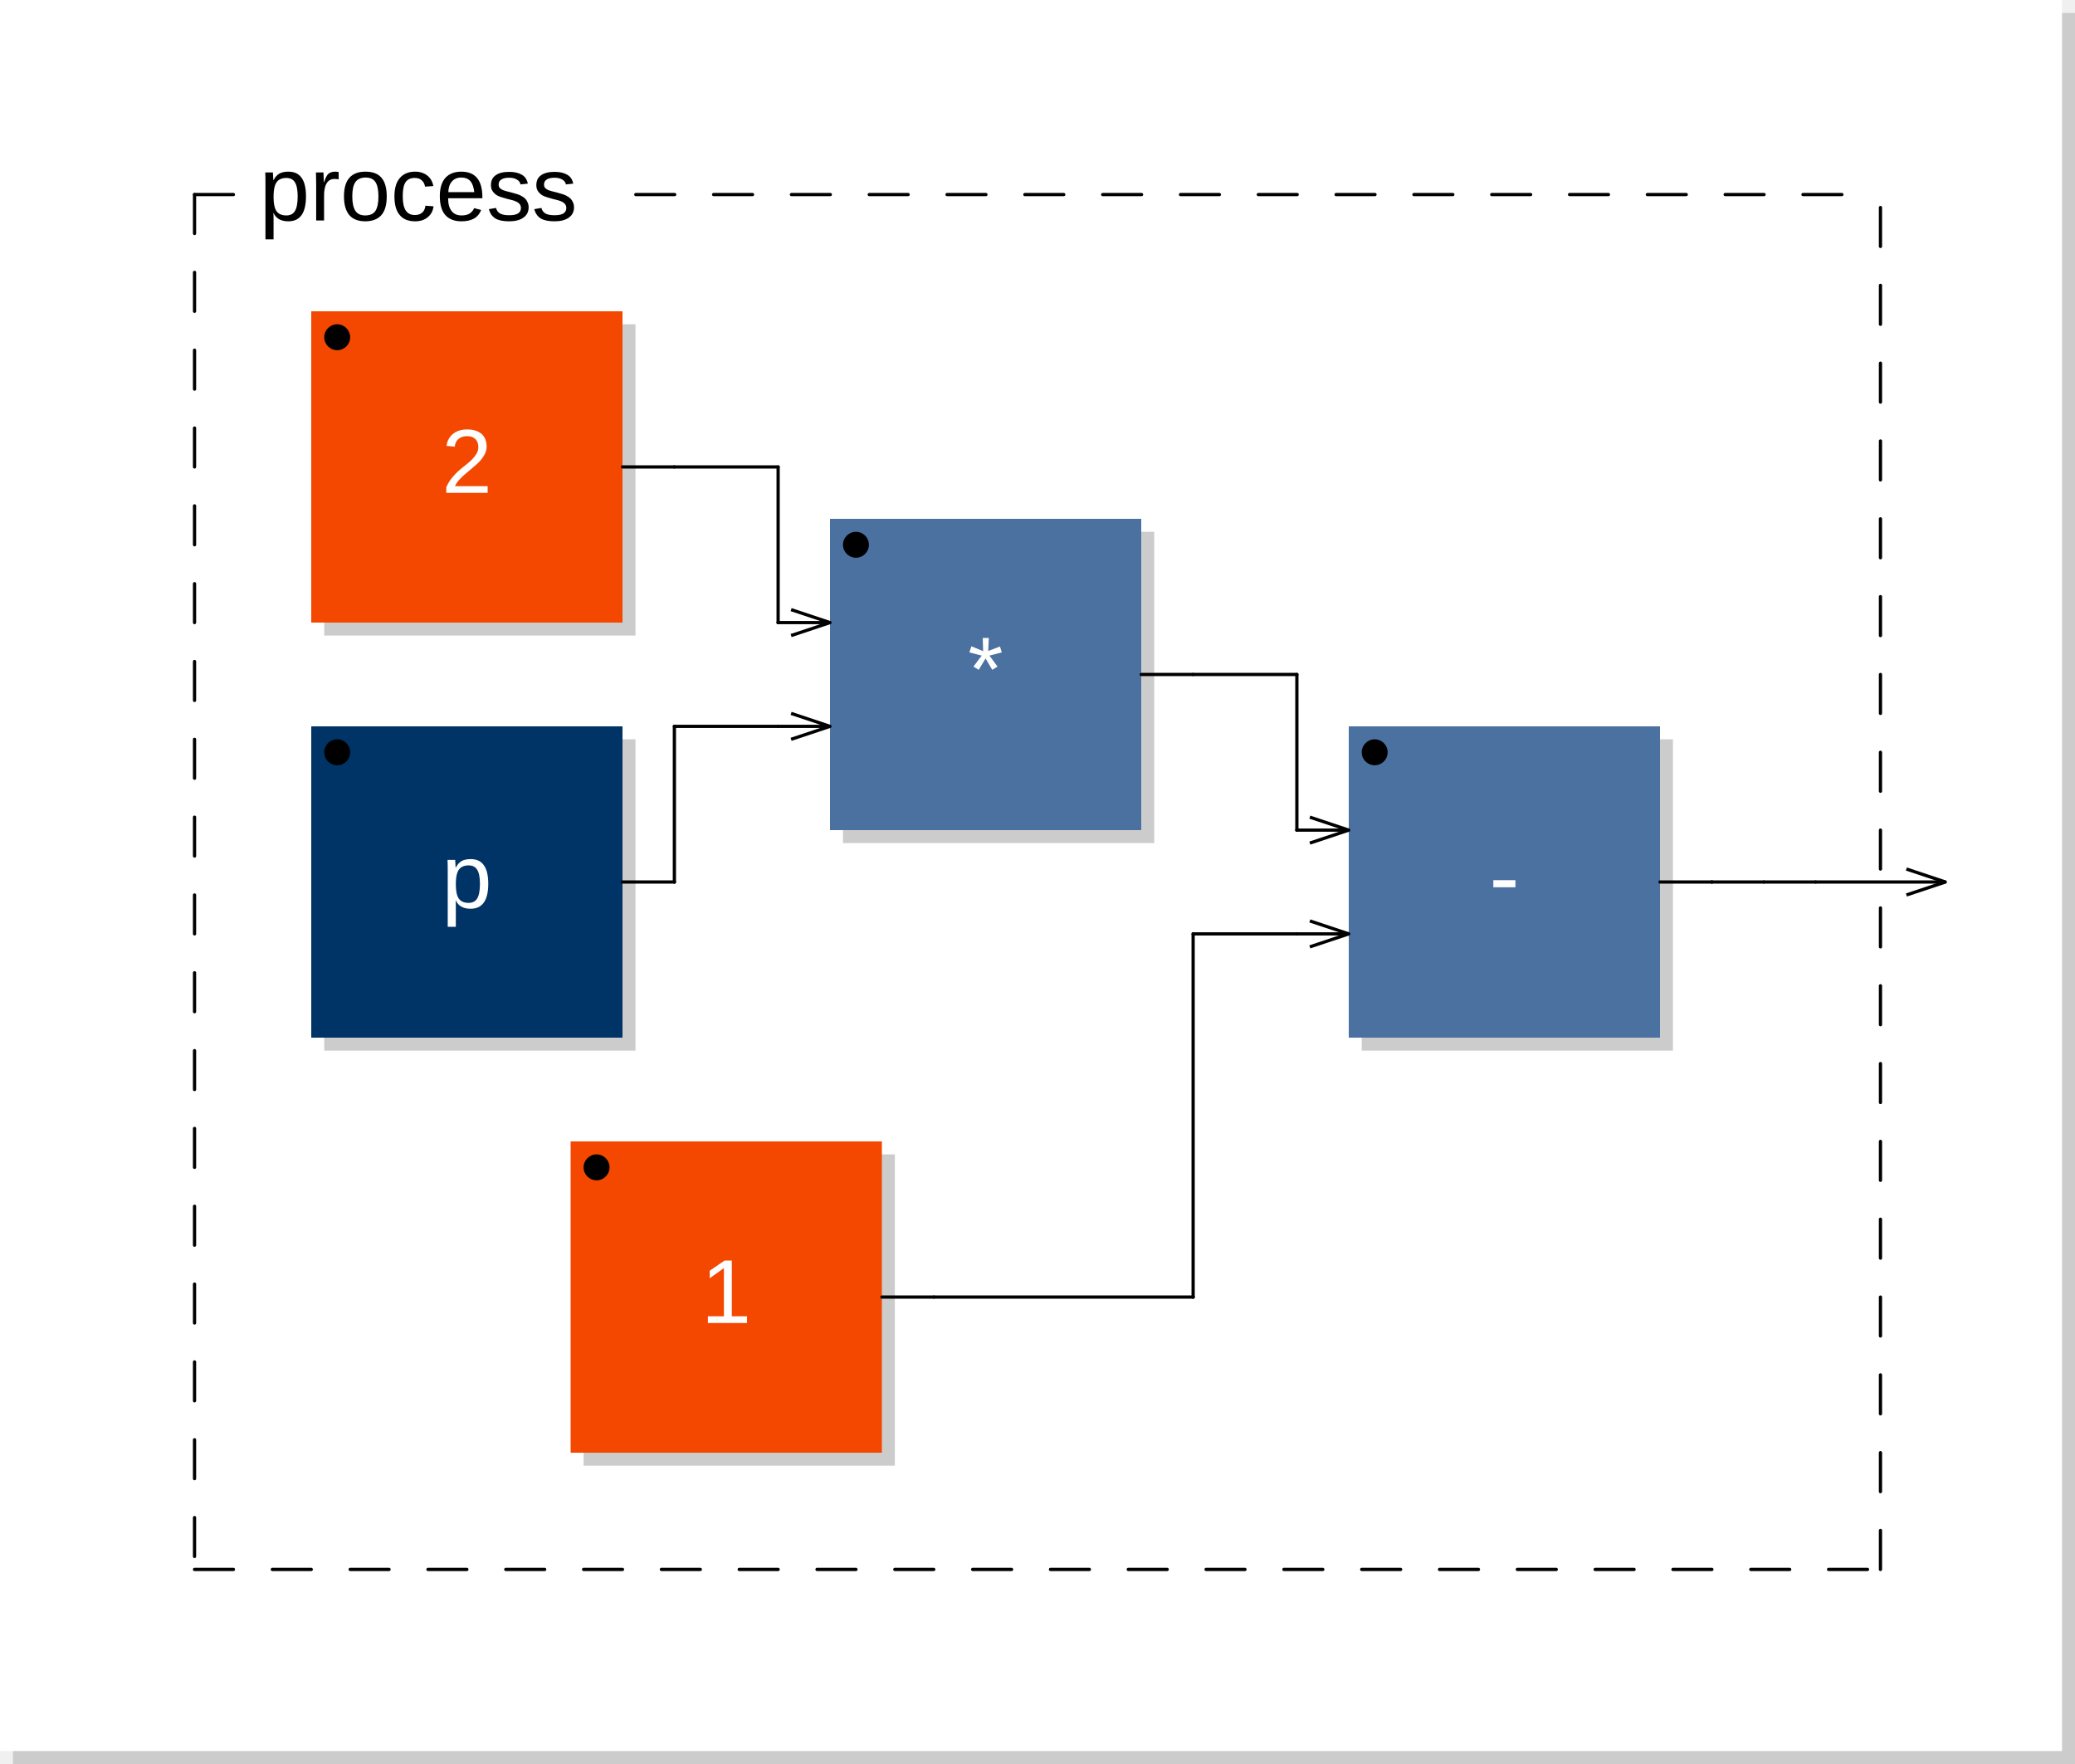
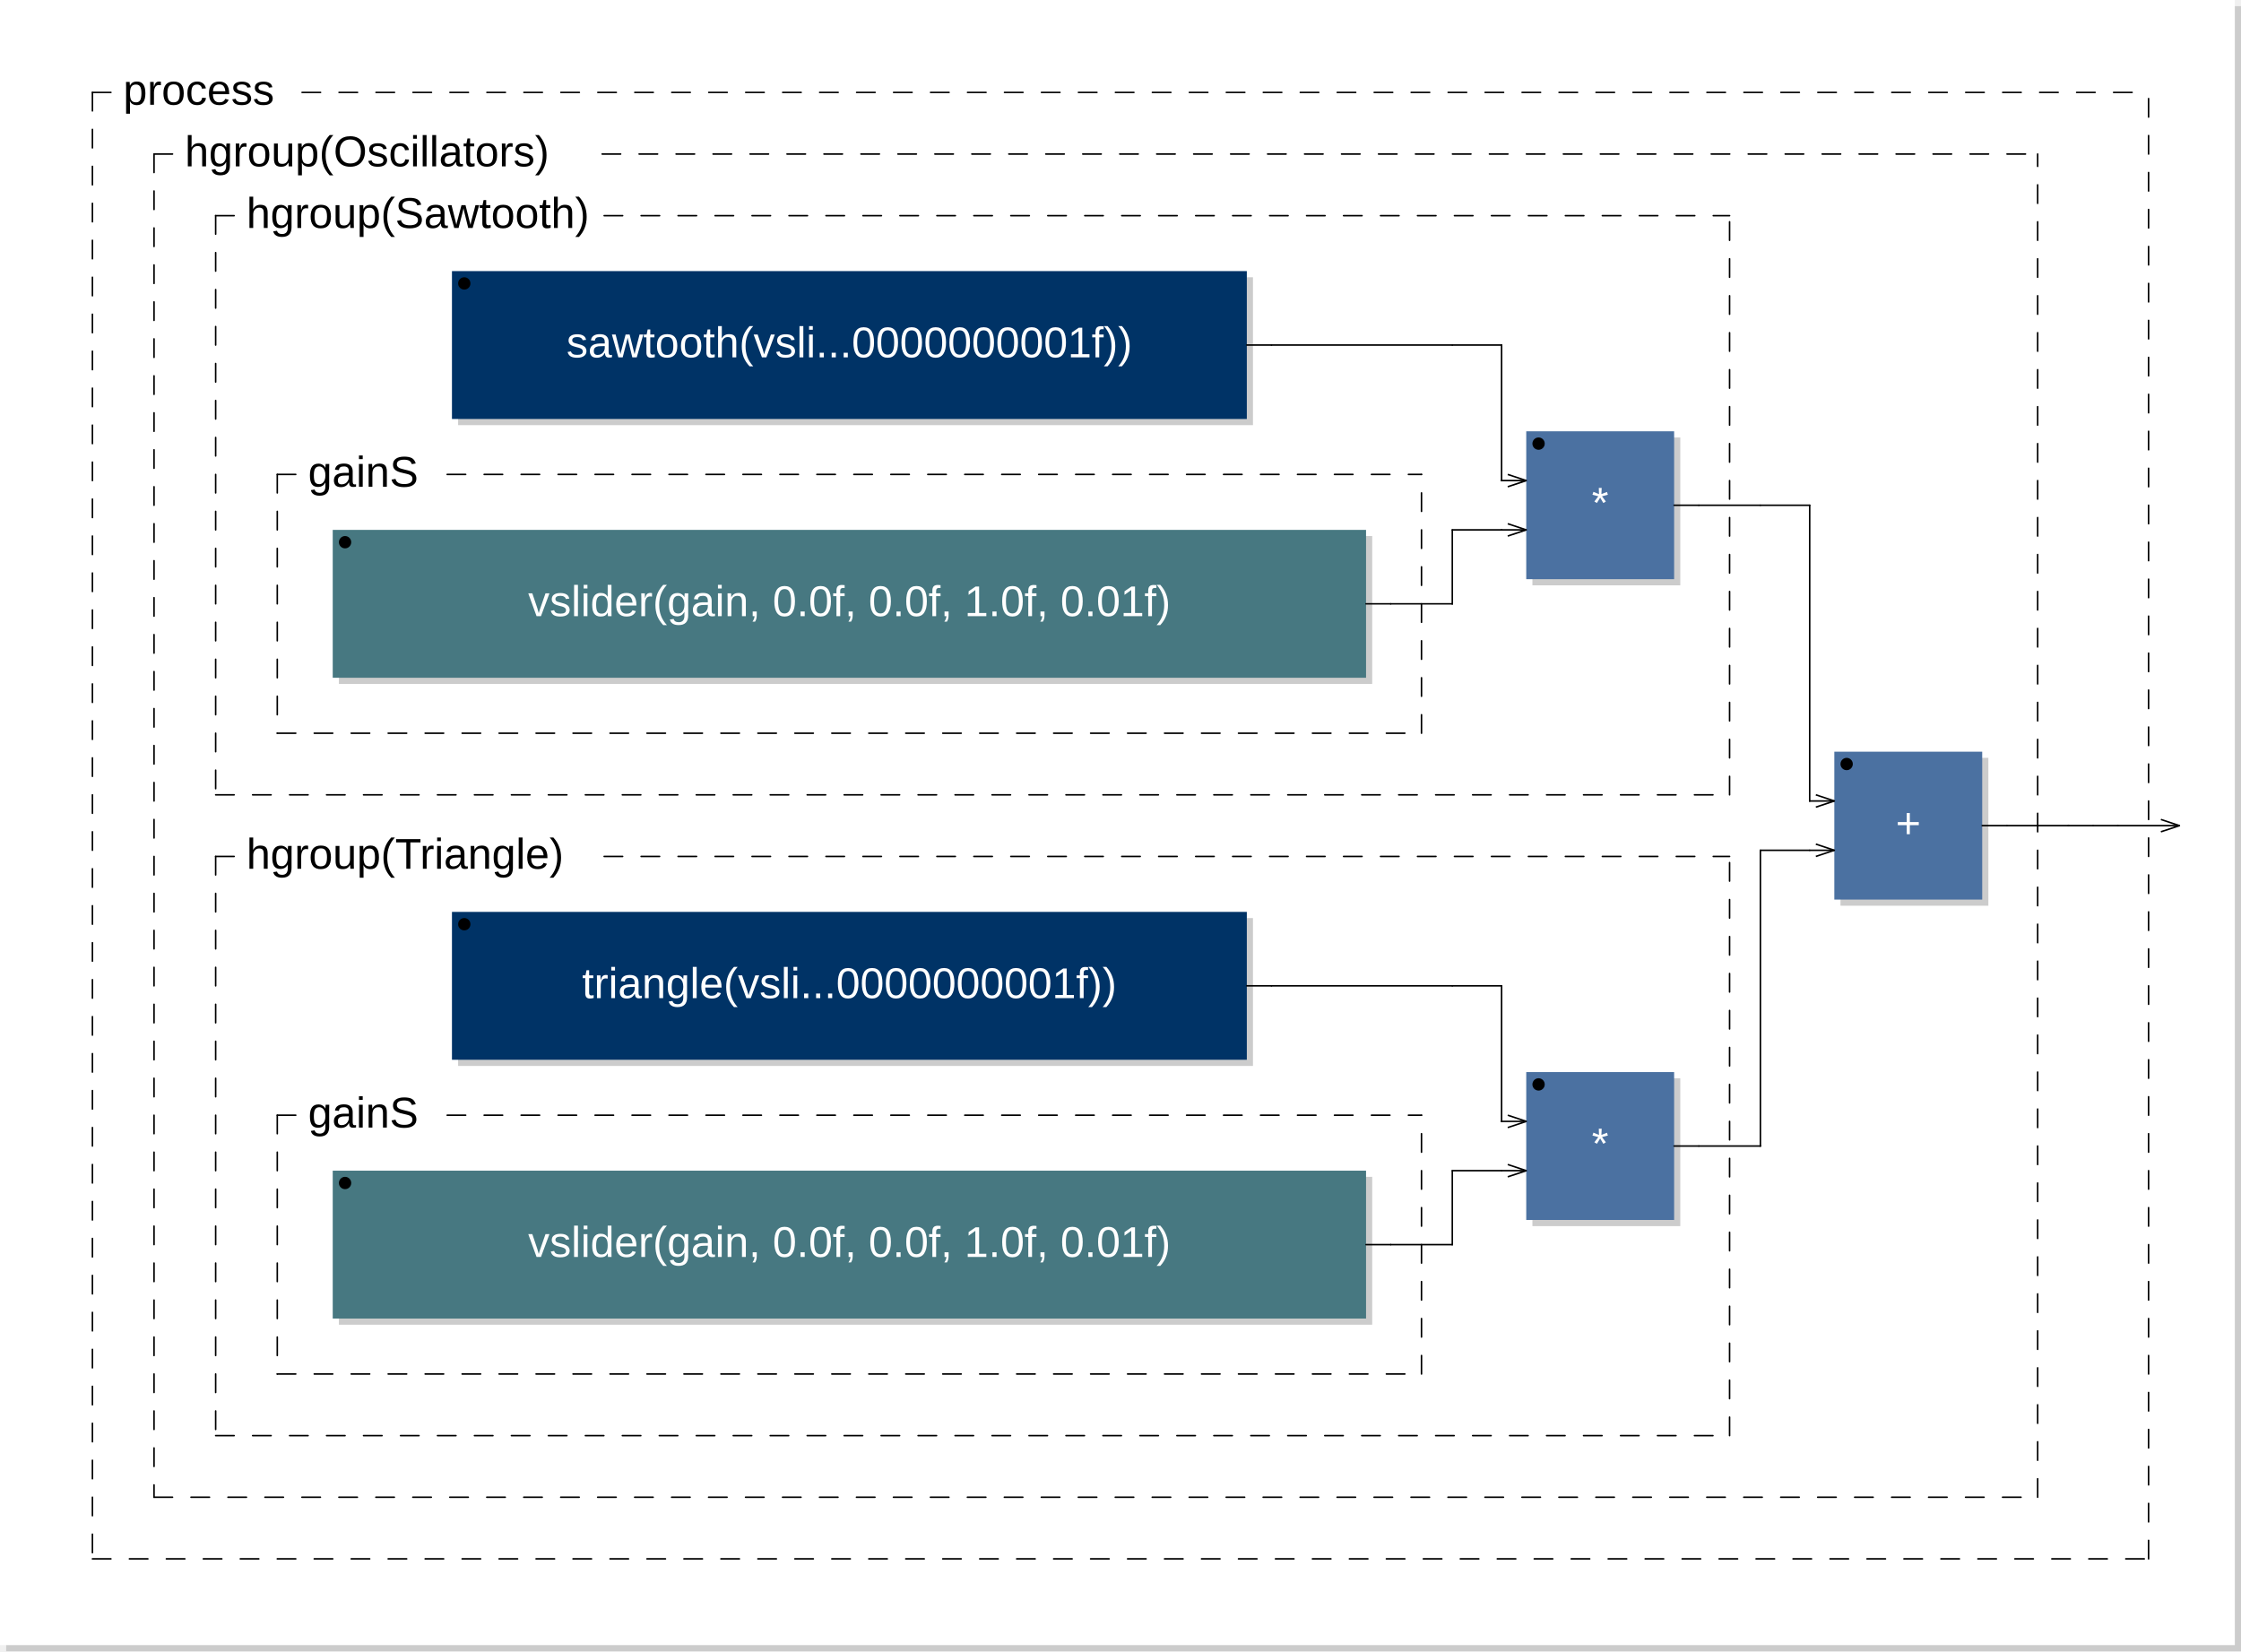
- <svg xmlns="http://www.w3.org/2000/svg" xmlns:xlink="http://www.w3.org/1999/xlink" viewBox="0 0 160 136" width="80mm" height="68mm" version="1.1">
-   <rect x="1" y="1" width="159" height="135" rx="0" ry="0" style="stroke:none;fill:#cccccc;" />
-   <rect x="0" y="0" width="159" height="135" rx="0" ry="0" style="stroke:none;fill:#ffffff;" />
+ <svg xmlns="http://www.w3.org/2000/svg" xmlns:xlink="http://www.w3.org/1999/xlink" viewBox="0 0 363.7 268" width="181.85mm" height="134mm" version="1.1">
+   <rect x="1" y="1" width="362.7" height="267" rx="0" ry="0" style="stroke:none;fill:#cccccc;" />
+   <rect x="0" y="0" width="362.7" height="267" rx="0" ry="0" style="stroke:none;fill:#ffffff;" />
  <text x="10" y="7" font-family="Arial" font-size="7" />
-   <rect x="25" y="25" width="24" height="24" rx="0" ry="0" style="stroke:none;fill:#cccccc;" />
-   <rect x="24" y="24" width="24" height="24" rx="0" ry="0" style="stroke:none;fill:#f44800;" />
-   <text x="36" y="38" font-family="Arial" font-size="7" text-anchor="middle" fill="#FFFFFF">2</text>
-   <circle cx="26" cy="26" r="1" />
-   <a xlink:href="p-0x7f8076608100.svg">
-     <rect x="25" y="57" width="24" height="24" rx="0" ry="0" style="stroke:none;fill:#cccccc;" />
-     <rect x="24" y="56" width="24" height="24" rx="0" ry="0" style="stroke:none;fill:#003366;" />
+   <a xlink:href="sawtooth-0x7f8c8a5d64a0.svg">
+     <rect x="74.35" y="45" width="129" height="24" rx="0" ry="0" style="stroke:none;fill:#cccccc;" />
+     <rect x="73.35" y="44" width="129" height="24" rx="0" ry="0" style="stroke:none;fill:#003366;" />
  </a>
-   <a xlink:href="p-0x7f8076608100.svg">
-     <text x="36" y="70" font-family="Arial" font-size="7" text-anchor="middle" fill="#FFFFFF">p</text>
+   <a xlink:href="sawtooth-0x7f8c8a5d64a0.svg">
+     <text x="137.85" y="58" font-family="Arial" font-size="7" text-anchor="middle" fill="#FFFFFF">sawtooth(vsli...0000000001f))</text>
  </a>
-   <circle cx="26" cy="58" r="1" />
-   <rect x="65" y="41" width="24" height="24" rx="0" ry="0" style="stroke:none;fill:#cccccc;" />
-   <rect x="64" y="40" width="24" height="24" rx="0" ry="0" style="stroke:none;fill:#4B71A1;" />
-   <text x="76" y="54" font-family="Arial" font-size="7" text-anchor="middle" fill="#FFFFFF">*</text>
-   <circle cx="66" cy="42" r="1" />
-   <line x1="61" y1="47" x2="64" y2="48" transform="rotate(0,64,48)" style="stroke: black; stroke-width:0.25;" />
-   <line x1="61" y1="49" x2="64" y2="48" transform="rotate(0,64,48)" style="stroke: black; stroke-width:0.25;" />
-   <line x1="61" y1="55" x2="64" y2="56" transform="rotate(0,64,56)" style="stroke: black; stroke-width:0.25;" />
-   <line x1="61" y1="57" x2="64" y2="56" transform="rotate(0,64,56)" style="stroke: black; stroke-width:0.25;" />
-   <rect x="45" y="89" width="24" height="24" rx="0" ry="0" style="stroke:none;fill:#cccccc;" />
-   <rect x="44" y="88" width="24" height="24" rx="0" ry="0" style="stroke:none;fill:#f44800;" />
-   <text x="56" y="102" font-family="Arial" font-size="7" text-anchor="middle" fill="#FFFFFF">1</text>
-   <circle cx="46" cy="90" r="1" />
-   <rect x="105" y="57" width="24" height="24" rx="0" ry="0" style="stroke:none;fill:#cccccc;" />
-   <rect x="104" y="56" width="24" height="24" rx="0" ry="0" style="stroke:none;fill:#4B71A1;" />
-   <text x="116" y="70" font-family="Arial" font-size="7" text-anchor="middle" fill="#FFFFFF">-</text>
-   <circle cx="106" cy="58" r="1" />
-   <line x1="101" y1="63" x2="104" y2="64" transform="rotate(0,104,64)" style="stroke: black; stroke-width:0.25;" />
-   <line x1="101" y1="65" x2="104" y2="64" transform="rotate(0,104,64)" style="stroke: black; stroke-width:0.25;" />
-   <line x1="101" y1="71" x2="104" y2="72" transform="rotate(0,104,72)" style="stroke: black; stroke-width:0.25;" />
-   <line x1="101" y1="73" x2="104" y2="72" transform="rotate(0,104,72)" style="stroke: black; stroke-width:0.25;" />
-   <line x1="15" y1="15" x2="15" y2="121" style="stroke: black; stroke-linecap:round; stroke-width:0.25; stroke-dasharray:3,3;" />
-   <line x1="15" y1="121" x2="145" y2="121" style="stroke: black; stroke-linecap:round; stroke-width:0.25; stroke-dasharray:3,3;" />
-   <line x1="145" y1="121" x2="145" y2="15" style="stroke: black; stroke-linecap:round; stroke-width:0.25; stroke-dasharray:3,3;" />
+   <circle cx="75.35" cy="46" r="1" />
+   <rect x="55" y="87" width="167.7" height="24" rx="0" ry="0" style="stroke:none;fill:#cccccc;" />
+   <rect x="54" y="86" width="167.7" height="24" rx="0" ry="0" style="stroke:none;fill:#477881;" />
+   <text x="137.85" y="100" font-family="Arial" font-size="7" text-anchor="middle" fill="#FFFFFF">vslider(gain, 0.0f, 0.0f, 1.0f, 0.01f)</text>
+   <circle cx="56" cy="88" r="1" />
+   <line x1="45" y1="77" x2="45" y2="119" style="stroke: black; stroke-linecap:round; stroke-width:0.25; stroke-dasharray:3,3;" />
+   <line x1="45" y1="119" x2="230.7" y2="119" style="stroke: black; stroke-linecap:round; stroke-width:0.25; stroke-dasharray:3,3;" />
+   <line x1="230.7" y1="119" x2="230.7" y2="77" style="stroke: black; stroke-linecap:round; stroke-width:0.25; stroke-dasharray:3,3;" />
+   <line x1="45" y1="77" x2="50" y2="77" style="stroke: black; stroke-linecap:round; stroke-width:0.25; stroke-dasharray:3,3;" />
+   <line x1="72.575" y1="77" x2="230.7" y2="77" style="stroke: black; stroke-linecap:round; stroke-width:0.25; stroke-dasharray:3,3;" />
+   <text x="50" y="79" font-family="Arial" font-size="7">gainS</text>
+   <rect x="248.7" y="71" width="24" height="24" rx="0" ry="0" style="stroke:none;fill:#cccccc;" />
+   <rect x="247.7" y="70" width="24" height="24" rx="0" ry="0" style="stroke:none;fill:#4B71A1;" />
+   <text x="259.7" y="84" font-family="Arial" font-size="7" text-anchor="middle" fill="#FFFFFF">*</text>
+   <circle cx="249.7" cy="72" r="1" />
+   <line x1="244.7" y1="77" x2="247.7" y2="78" transform="rotate(0,247.7,78)" style="stroke: black; stroke-width:0.25;" />
+   <line x1="244.7" y1="79" x2="247.7" y2="78" transform="rotate(0,247.7,78)" style="stroke: black; stroke-width:0.25;" />
+   <line x1="244.7" y1="85" x2="247.7" y2="86" transform="rotate(0,247.7,86)" style="stroke: black; stroke-width:0.25;" />
+   <line x1="244.7" y1="87" x2="247.7" y2="86" transform="rotate(0,247.7,86)" style="stroke: black; stroke-width:0.25;" />
+   <line x1="35" y1="35" x2="35" y2="129" style="stroke: black; stroke-linecap:round; stroke-width:0.25; stroke-dasharray:3,3;" />
+   <line x1="35" y1="129" x2="280.7" y2="129" style="stroke: black; stroke-linecap:round; stroke-width:0.25; stroke-dasharray:3,3;" />
+   <line x1="280.7" y1="129" x2="280.7" y2="35" style="stroke: black; stroke-linecap:round; stroke-width:0.25; stroke-dasharray:3,3;" />
+   <line x1="35" y1="35" x2="40" y2="35" style="stroke: black; stroke-linecap:round; stroke-width:0.25; stroke-dasharray:3,3;" />
+   <line x1="98.05" y1="35" x2="280.7" y2="35" style="stroke: black; stroke-linecap:round; stroke-width:0.25; stroke-dasharray:3,3;" />
+   <text x="40" y="37" font-family="Arial" font-size="7">hgroup(Sawtooth)</text>
+   <a xlink:href="triangle-0x7f8c8b8d3f00.svg">
+     <rect x="74.35" y="149" width="129" height="24" rx="0" ry="0" style="stroke:none;fill:#cccccc;" />
+     <rect x="73.35" y="148" width="129" height="24" rx="0" ry="0" style="stroke:none;fill:#003366;" />
+   </a>
+   <a xlink:href="triangle-0x7f8c8b8d3f00.svg">
+     <text x="137.85" y="162" font-family="Arial" font-size="7" text-anchor="middle" fill="#FFFFFF">triangle(vsli...0000000001f))</text>
+   </a>
+   <circle cx="75.35" cy="150" r="1" />
+   <rect x="55" y="191" width="167.7" height="24" rx="0" ry="0" style="stroke:none;fill:#cccccc;" />
+   <rect x="54" y="190" width="167.7" height="24" rx="0" ry="0" style="stroke:none;fill:#477881;" />
+   <text x="137.85" y="204" font-family="Arial" font-size="7" text-anchor="middle" fill="#FFFFFF">vslider(gain, 0.0f, 0.0f, 1.0f, 0.01f)</text>
+   <circle cx="56" cy="192" r="1" />
+   <line x1="45" y1="181" x2="45" y2="223" style="stroke: black; stroke-linecap:round; stroke-width:0.25; stroke-dasharray:3,3;" />
+   <line x1="45" y1="223" x2="230.7" y2="223" style="stroke: black; stroke-linecap:round; stroke-width:0.25; stroke-dasharray:3,3;" />
+   <line x1="230.7" y1="223" x2="230.7" y2="181" style="stroke: black; stroke-linecap:round; stroke-width:0.25; stroke-dasharray:3,3;" />
+   <line x1="45" y1="181" x2="50" y2="181" style="stroke: black; stroke-linecap:round; stroke-width:0.25; stroke-dasharray:3,3;" />
+   <line x1="72.575" y1="181" x2="230.7" y2="181" style="stroke: black; stroke-linecap:round; stroke-width:0.25; stroke-dasharray:3,3;" />
+   <text x="50" y="183" font-family="Arial" font-size="7">gainS</text>
+   <rect x="248.7" y="175" width="24" height="24" rx="0" ry="0" style="stroke:none;fill:#cccccc;" />
+   <rect x="247.7" y="174" width="24" height="24" rx="0" ry="0" style="stroke:none;fill:#4B71A1;" />
+   <text x="259.7" y="188" font-family="Arial" font-size="7" text-anchor="middle" fill="#FFFFFF">*</text>
+   <circle cx="249.7" cy="176" r="1" />
+   <line x1="244.7" y1="181" x2="247.7" y2="182" transform="rotate(0,247.7,182)" style="stroke: black; stroke-width:0.25;" />
+   <line x1="244.7" y1="183" x2="247.7" y2="182" transform="rotate(0,247.7,182)" style="stroke: black; stroke-width:0.25;" />
+   <line x1="244.7" y1="189" x2="247.7" y2="190" transform="rotate(0,247.7,190)" style="stroke: black; stroke-width:0.25;" />
+   <line x1="244.7" y1="191" x2="247.7" y2="190" transform="rotate(0,247.7,190)" style="stroke: black; stroke-width:0.25;" />
+   <line x1="35" y1="139" x2="35" y2="233" style="stroke: black; stroke-linecap:round; stroke-width:0.25; stroke-dasharray:3,3;" />
+   <line x1="35" y1="233" x2="280.7" y2="233" style="stroke: black; stroke-linecap:round; stroke-width:0.25; stroke-dasharray:3,3;" />
+   <line x1="280.7" y1="233" x2="280.7" y2="139" style="stroke: black; stroke-linecap:round; stroke-width:0.25; stroke-dasharray:3,3;" />
+   <line x1="35" y1="139" x2="40" y2="139" style="stroke: black; stroke-linecap:round; stroke-width:0.25; stroke-dasharray:3,3;" />
+   <line x1="98.05" y1="139" x2="280.7" y2="139" style="stroke: black; stroke-linecap:round; stroke-width:0.25; stroke-dasharray:3,3;" />
+   <text x="40" y="141" font-family="Arial" font-size="7">hgroup(Triangle)</text>
+   <rect x="298.7" y="123" width="24" height="24" rx="0" ry="0" style="stroke:none;fill:#cccccc;" />
+   <rect x="297.7" y="122" width="24" height="24" rx="0" ry="0" style="stroke:none;fill:#4B71A1;" />
+   <text x="309.7" y="136" font-family="Arial" font-size="7" text-anchor="middle" fill="#FFFFFF">+</text>
+   <circle cx="299.7" cy="124" r="1" />
+   <line x1="294.7" y1="129" x2="297.7" y2="130" transform="rotate(0,297.7,130)" style="stroke: black; stroke-width:0.25;" />
+   <line x1="294.7" y1="131" x2="297.7" y2="130" transform="rotate(0,297.7,130)" style="stroke: black; stroke-width:0.25;" />
+   <line x1="294.7" y1="137" x2="297.7" y2="138" transform="rotate(0,297.7,138)" style="stroke: black; stroke-width:0.25;" />
+   <line x1="294.7" y1="139" x2="297.7" y2="138" transform="rotate(0,297.7,138)" style="stroke: black; stroke-width:0.25;" />
+   <line x1="25" y1="25" x2="25" y2="243" style="stroke: black; stroke-linecap:round; stroke-width:0.25; stroke-dasharray:3,3;" />
+   <line x1="25" y1="243" x2="330.7" y2="243" style="stroke: black; stroke-linecap:round; stroke-width:0.25; stroke-dasharray:3,3;" />
+   <line x1="330.7" y1="243" x2="330.7" y2="25" style="stroke: black; stroke-linecap:round; stroke-width:0.25; stroke-dasharray:3,3;" />
+   <line x1="25" y1="25" x2="30" y2="25" style="stroke: black; stroke-linecap:round; stroke-width:0.25; stroke-dasharray:3,3;" />
+   <line x1="97.725" y1="25" x2="330.7" y2="25" style="stroke: black; stroke-linecap:round; stroke-width:0.25; stroke-dasharray:3,3;" />
+   <text x="30" y="27" font-family="Arial" font-size="7">hgroup(Oscillators)</text>
+   <line x1="15" y1="15" x2="15" y2="253" style="stroke: black; stroke-linecap:round; stroke-width:0.25; stroke-dasharray:3,3;" />
+   <line x1="15" y1="253" x2="348.7" y2="253" style="stroke: black; stroke-linecap:round; stroke-width:0.25; stroke-dasharray:3,3;" />
+   <line x1="348.7" y1="253" x2="348.7" y2="15" style="stroke: black; stroke-linecap:round; stroke-width:0.25; stroke-dasharray:3,3;" />
  <line x1="15" y1="15" x2="20" y2="15" style="stroke: black; stroke-linecap:round; stroke-width:0.25; stroke-dasharray:3,3;" />
-   <line x1="49.025" y1="15" x2="145" y2="15" style="stroke: black; stroke-linecap:round; stroke-width:0.25; stroke-dasharray:3,3;" />
+   <line x1="49.025" y1="15" x2="348.7" y2="15" style="stroke: black; stroke-linecap:round; stroke-width:0.25; stroke-dasharray:3,3;" />
  <text x="20" y="17" font-family="Arial" font-size="7">process</text>
-   <line x1="147" y1="67" x2="150" y2="68" transform="rotate(0,150,68)" style="stroke: black; stroke-width:0.25;" />
-   <line x1="147" y1="69" x2="150" y2="68" transform="rotate(0,150,68)" style="stroke: black; stroke-width:0.25;" />
-   <line x1="48" y1="36" x2="52" y2="36" style="stroke:black; stroke-linecap:round; stroke-width:0.25;" />
-   <line x1="48" y1="68" x2="52" y2="68" style="stroke:black; stroke-linecap:round; stroke-width:0.25;" />
-   <line x1="52" y1="36" x2="60" y2="36" style="stroke:black; stroke-linecap:round; stroke-width:0.25;" />
-   <line x1="52" y1="56" x2="60" y2="56" style="stroke:black; stroke-linecap:round; stroke-width:0.25;" />
-   <line x1="52" y1="68" x2="52" y2="56" style="stroke:black; stroke-linecap:round; stroke-width:0.25;" />
-   <line x1="52" y1="68" x2="52" y2="68" style="stroke:black; stroke-linecap:round; stroke-width:0.25;" />
-   <line x1="60" y1="36" x2="60" y2="48" style="stroke:black; stroke-linecap:round; stroke-width:0.25;" />
-   <line x1="60" y1="48" x2="60" y2="48" style="stroke:black; stroke-linecap:round; stroke-width:0.25;" />
-   <line x1="60" y1="48" x2="64" y2="48" style="stroke:black; stroke-linecap:round; stroke-width:0.25;" />
-   <line x1="60" y1="56" x2="64" y2="56" style="stroke:black; stroke-linecap:round; stroke-width:0.25;" />
-   <line x1="68" y1="100" x2="72" y2="100" style="stroke:black; stroke-linecap:round; stroke-width:0.25;" />
-   <line x1="72" y1="100" x2="92" y2="100" style="stroke:black; stroke-linecap:round; stroke-width:0.25;" />
-   <line x1="88" y1="52" x2="92" y2="52" style="stroke:black; stroke-linecap:round; stroke-width:0.25;" />
-   <line x1="92" y1="52" x2="100" y2="52" style="stroke:black; stroke-linecap:round; stroke-width:0.25;" />
-   <line x1="92" y1="72" x2="100" y2="72" style="stroke:black; stroke-linecap:round; stroke-width:0.25;" />
-   <line x1="92" y1="100" x2="92" y2="72" style="stroke:black; stroke-linecap:round; stroke-width:0.25;" />
-   <line x1="92" y1="100" x2="92" y2="100" style="stroke:black; stroke-linecap:round; stroke-width:0.25;" />
-   <line x1="100" y1="52" x2="100" y2="64" style="stroke:black; stroke-linecap:round; stroke-width:0.25;" />
-   <line x1="100" y1="64" x2="100" y2="64" style="stroke:black; stroke-linecap:round; stroke-width:0.25;" />
-   <line x1="100" y1="64" x2="104" y2="64" style="stroke:black; stroke-linecap:round; stroke-width:0.25;" />
-   <line x1="100" y1="72" x2="104" y2="72" style="stroke:black; stroke-linecap:round; stroke-width:0.25;" />
-   <line x1="128" y1="68" x2="132" y2="68" style="stroke:black; stroke-linecap:round; stroke-width:0.25;" />
-   <line x1="132" y1="68" x2="132" y2="68" style="stroke:black; stroke-linecap:round; stroke-width:0.25;" />
-   <line x1="132" y1="68" x2="136" y2="68" style="stroke:black; stroke-linecap:round; stroke-width:0.25;" />
-   <line x1="136" y1="68" x2="140" y2="68" style="stroke:black; stroke-linecap:round; stroke-width:0.25;" />
-   <line x1="140" y1="68" x2="150" y2="68" style="stroke:black; stroke-linecap:round; stroke-width:0.25;" />
+   <line x1="350.7" y1="133" x2="353.7" y2="134" transform="rotate(0,353.7,134)" style="stroke: black; stroke-width:0.25;" />
+   <line x1="350.7" y1="135" x2="353.7" y2="134" transform="rotate(0,353.7,134)" style="stroke: black; stroke-width:0.25;" />
+   <line x1="202.35" y1="56" x2="206.35" y2="56" style="stroke:black; stroke-linecap:round; stroke-width:0.25;" />
+   <line x1="202.35" y1="160" x2="206.35" y2="160" style="stroke:black; stroke-linecap:round; stroke-width:0.25;" />
+   <line x1="206.35" y1="56" x2="235.7" y2="56" style="stroke:black; stroke-linecap:round; stroke-width:0.25;" />
+   <line x1="206.35" y1="160" x2="235.7" y2="160" style="stroke:black; stroke-linecap:round; stroke-width:0.25;" />
+   <line x1="221.7" y1="98" x2="225.7" y2="98" style="stroke:black; stroke-linecap:round; stroke-width:0.25;" />
+   <line x1="221.7" y1="202" x2="225.7" y2="202" style="stroke:black; stroke-linecap:round; stroke-width:0.25;" />
+   <line x1="225.7" y1="98" x2="235.7" y2="98" style="stroke:black; stroke-linecap:round; stroke-width:0.25;" />
+   <line x1="225.7" y1="202" x2="235.7" y2="202" style="stroke:black; stroke-linecap:round; stroke-width:0.25;" />
+   <line x1="235.7" y1="56" x2="243.7" y2="56" style="stroke:black; stroke-linecap:round; stroke-width:0.25;" />
+   <line x1="235.7" y1="86" x2="243.7" y2="86" style="stroke:black; stroke-linecap:round; stroke-width:0.25;" />
+   <line x1="235.7" y1="98" x2="235.7" y2="86" style="stroke:black; stroke-linecap:round; stroke-width:0.25;" />
+   <line x1="235.7" y1="98" x2="235.7" y2="98" style="stroke:black; stroke-linecap:round; stroke-width:0.25;" />
+   <line x1="235.7" y1="160" x2="243.7" y2="160" style="stroke:black; stroke-linecap:round; stroke-width:0.25;" />
+   <line x1="235.7" y1="190" x2="243.7" y2="190" style="stroke:black; stroke-linecap:round; stroke-width:0.25;" />
+   <line x1="235.7" y1="202" x2="235.7" y2="190" style="stroke:black; stroke-linecap:round; stroke-width:0.25;" />
+   <line x1="235.7" y1="202" x2="235.7" y2="202" style="stroke:black; stroke-linecap:round; stroke-width:0.25;" />
+   <line x1="243.7" y1="56" x2="243.7" y2="78" style="stroke:black; stroke-linecap:round; stroke-width:0.25;" />
+   <line x1="243.7" y1="78" x2="243.7" y2="78" style="stroke:black; stroke-linecap:round; stroke-width:0.25;" />
+   <line x1="243.7" y1="78" x2="247.7" y2="78" style="stroke:black; stroke-linecap:round; stroke-width:0.25;" />
+   <line x1="243.7" y1="86" x2="247.7" y2="86" style="stroke:black; stroke-linecap:round; stroke-width:0.25;" />
+   <line x1="243.7" y1="160" x2="243.7" y2="182" style="stroke:black; stroke-linecap:round; stroke-width:0.25;" />
+   <line x1="243.7" y1="182" x2="243.7" y2="182" style="stroke:black; stroke-linecap:round; stroke-width:0.25;" />
+   <line x1="243.7" y1="182" x2="247.7" y2="182" style="stroke:black; stroke-linecap:round; stroke-width:0.25;" />
+   <line x1="243.7" y1="190" x2="247.7" y2="190" style="stroke:black; stroke-linecap:round; stroke-width:0.25;" />
+   <line x1="271.7" y1="82" x2="275.7" y2="82" style="stroke:black; stroke-linecap:round; stroke-width:0.25;" />
+   <line x1="271.7" y1="186" x2="275.7" y2="186" style="stroke:black; stroke-linecap:round; stroke-width:0.25;" />
+   <line x1="275.7" y1="82" x2="285.7" y2="82" style="stroke:black; stroke-linecap:round; stroke-width:0.25;" />
+   <line x1="275.7" y1="186" x2="285.7" y2="186" style="stroke:black; stroke-linecap:round; stroke-width:0.25;" />
+   <line x1="285.7" y1="82" x2="293.7" y2="82" style="stroke:black; stroke-linecap:round; stroke-width:0.25;" />
+   <line x1="285.7" y1="138" x2="293.7" y2="138" style="stroke:black; stroke-linecap:round; stroke-width:0.25;" />
+   <line x1="285.7" y1="186" x2="285.7" y2="138" style="stroke:black; stroke-linecap:round; stroke-width:0.25;" />
+   <line x1="285.7" y1="186" x2="285.7" y2="186" style="stroke:black; stroke-linecap:round; stroke-width:0.25;" />
+   <line x1="293.7" y1="82" x2="293.7" y2="130" style="stroke:black; stroke-linecap:round; stroke-width:0.25;" />
+   <line x1="293.7" y1="130" x2="293.7" y2="130" style="stroke:black; stroke-linecap:round; stroke-width:0.25;" />
+   <line x1="293.7" y1="130" x2="297.7" y2="130" style="stroke:black; stroke-linecap:round; stroke-width:0.25;" />
+   <line x1="293.7" y1="138" x2="297.7" y2="138" style="stroke:black; stroke-linecap:round; stroke-width:0.25;" />
+   <line x1="321.7" y1="134" x2="325.7" y2="134" style="stroke:black; stroke-linecap:round; stroke-width:0.25;" />
+   <line x1="325.7" y1="134" x2="335.7" y2="134" style="stroke:black; stroke-linecap:round; stroke-width:0.25;" />
+   <line x1="335.7" y1="134" x2="335.7" y2="134" style="stroke:black; stroke-linecap:round; stroke-width:0.25;" />
+   <line x1="335.7" y1="134" x2="339.7" y2="134" style="stroke:black; stroke-linecap:round; stroke-width:0.25;" />
+   <line x1="339.7" y1="134" x2="343.7" y2="134" style="stroke:black; stroke-linecap:round; stroke-width:0.25;" />
+   <line x1="343.7" y1="134" x2="353.7" y2="134" style="stroke:black; stroke-linecap:round; stroke-width:0.25;" />
</svg>
